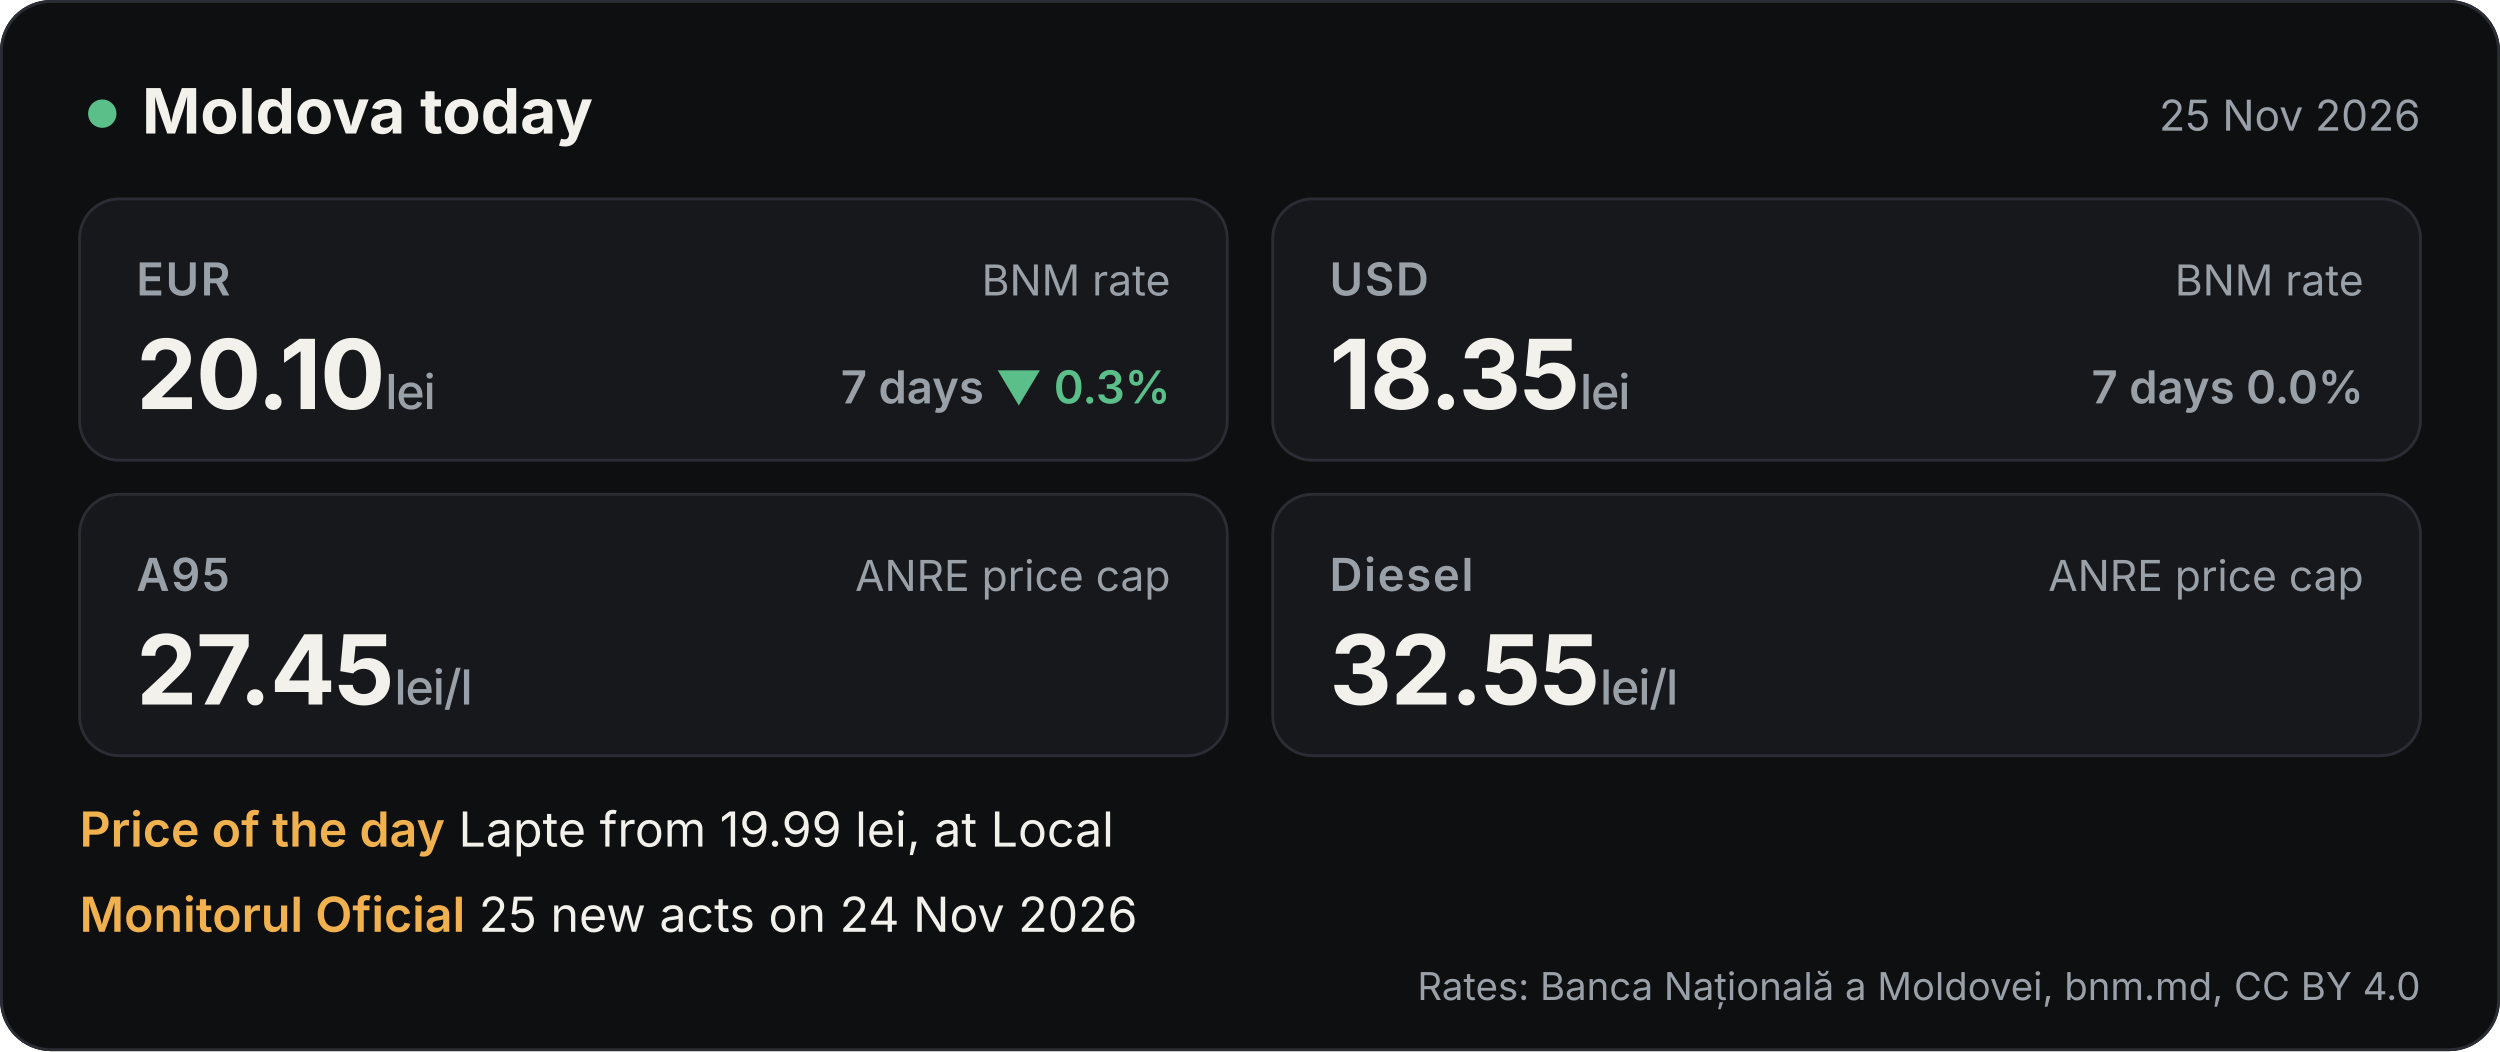
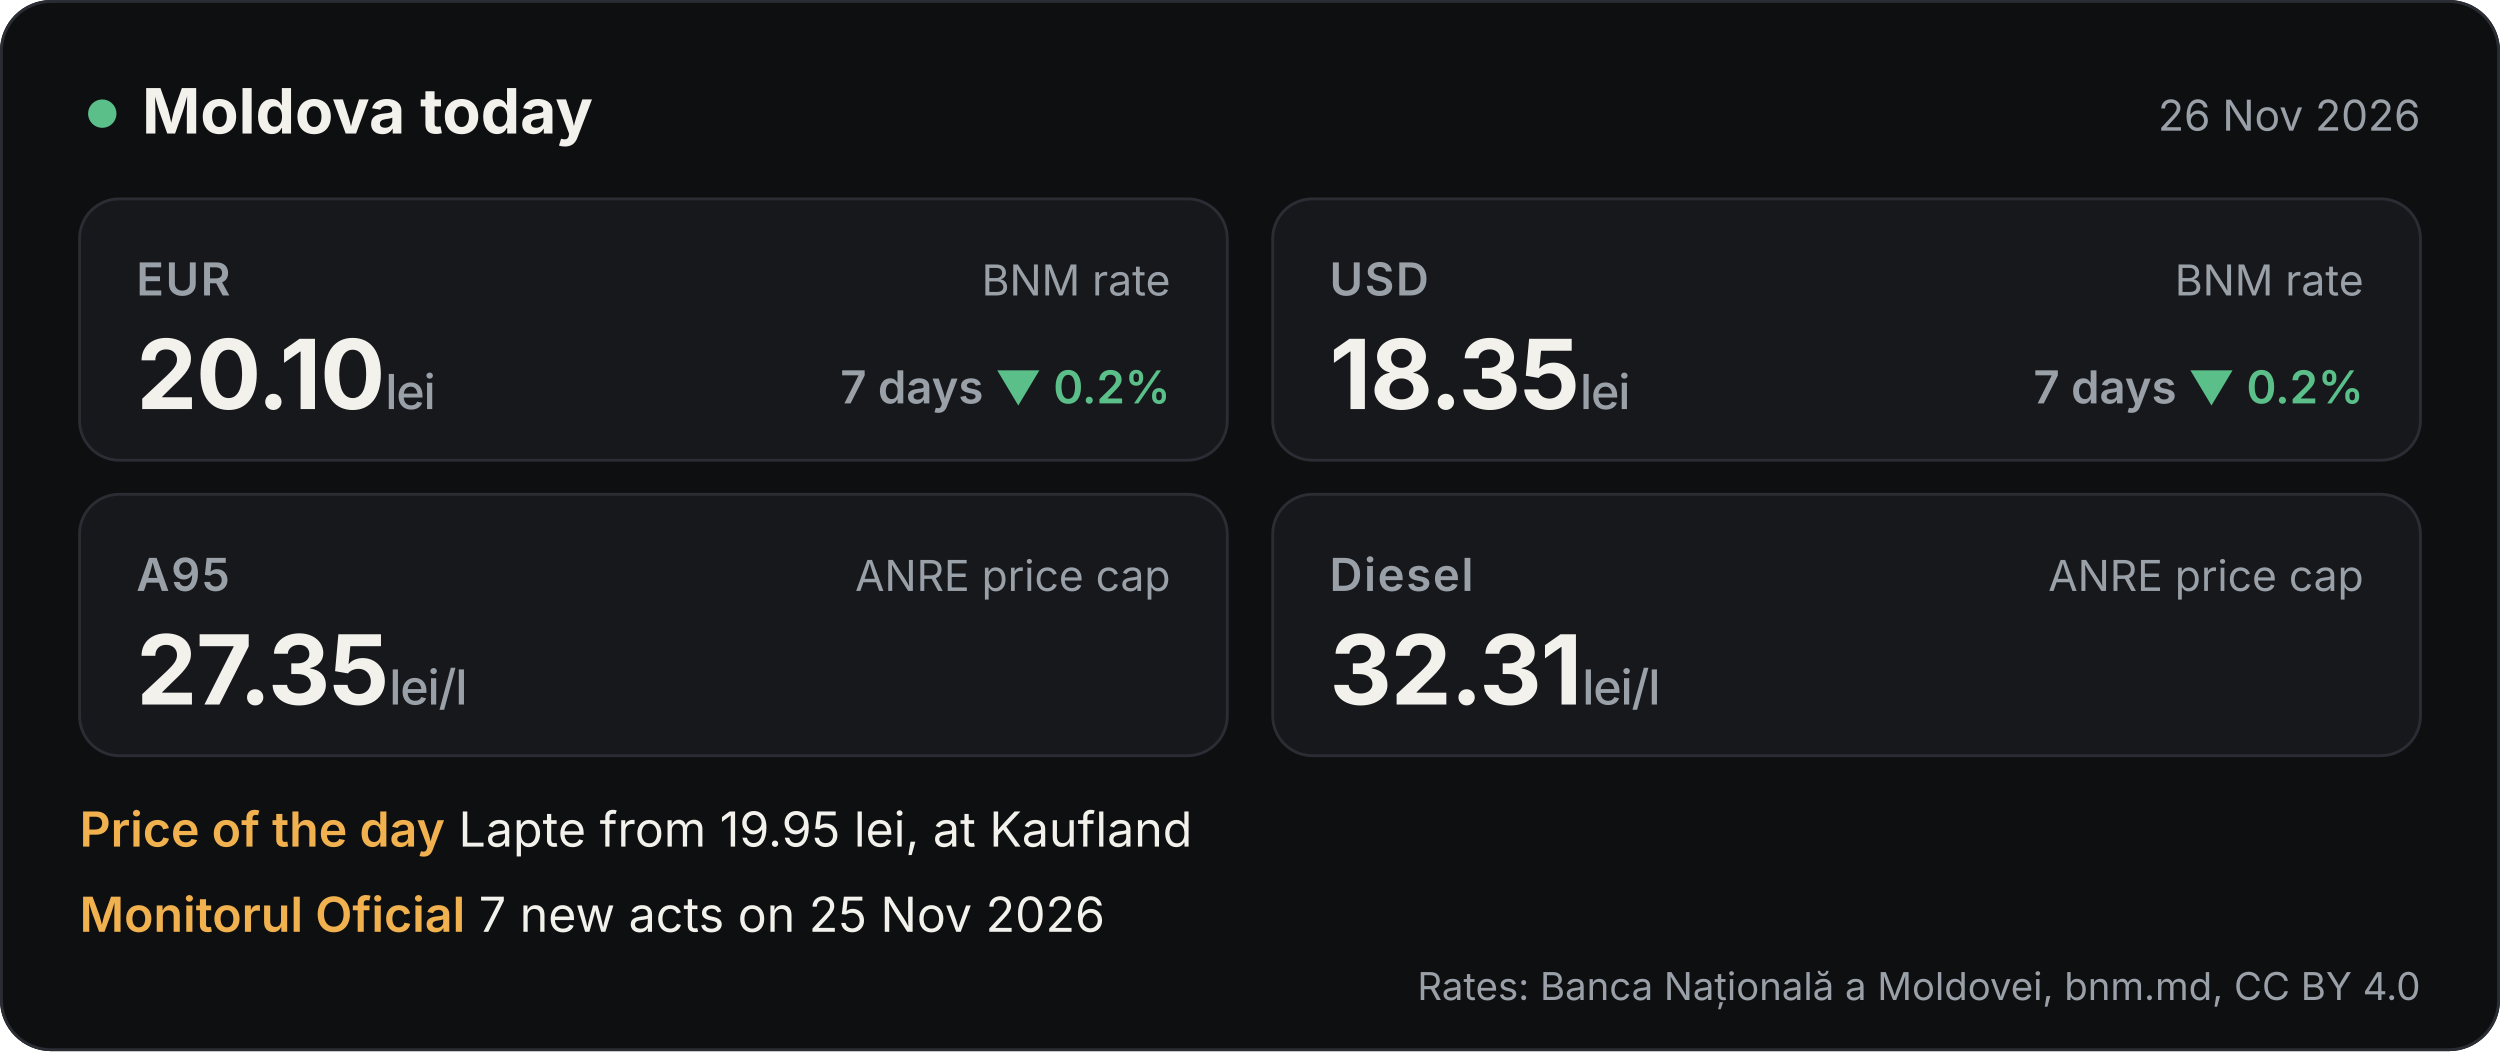
<svg xmlns="http://www.w3.org/2000/svg" width="880" height="370" viewBox="0 0 880 370" role="img" aria-label="Moldova today: EUR 20.0996 lei, USD 18.3466 lei">
  <style>.h{font:700 22px -apple-system,BlinkMacSystemFont,'Segoe UI',Inter,Helvetica,Arial,sans-serif;fill:#F3F1EC}.d{font:400 15px -apple-system,BlinkMacSystemFont,'Segoe UI',Inter,Helvetica,Arial,sans-serif;fill:#9AA0A8}.k{font:600 16px -apple-system,BlinkMacSystemFont,'Segoe UI',Inter,Helvetica,Arial,sans-serif;fill:#9AA0A8;letter-spacing:.6px}.v{font:700 34px -apple-system,BlinkMacSystemFont,'Segoe UI',Inter,Helvetica,Arial,sans-serif;fill:#F3F1EC;letter-spacing:-.4px}.u{font:500 17px -apple-system,BlinkMacSystemFont,'Segoe UI',Inter,Helvetica,Arial,sans-serif;fill:#9AA0A8}.src{font:400 15px -apple-system,BlinkMacSystemFont,'Segoe UI',Inter,Helvetica,Arial,sans-serif;fill:#9AA0A8}.chg{font:600 16px -apple-system,BlinkMacSystemFont,'Segoe UI',Inter,Helvetica,Arial,sans-serif;fill:#9AA0A8}
.row{font:400 17px -apple-system,BlinkMacSystemFont,'Segoe UI',Inter,Helvetica,Arial,sans-serif;fill:#F3F1EC}.acc{fill:#F0B14E;font-weight:600}.foot{font:400 13.5px -apple-system,BlinkMacSystemFont,'Segoe UI',Inter,Helvetica,Arial,sans-serif;fill:#9AA0A8}.tile{animation:in .7s ease-out both}@keyframes in{from{opacity:0;transform:translateY(10px)}to{opacity:1;transform:none}}
.live{fill:#5BBF8A;animation:blink 2s infinite}@keyframes blink{50%{opacity:.25}}@media (prefers-reduced-motion:reduce){*{animation:none!important}}</style>
  <rect width="880" height="370" rx="18" fill="#0E0F11" />
  <rect x=".5" y=".5" width="879" height="369" rx="17.5" fill="none" stroke="#2A2D33" />
  <circle cx="36" cy="40" r="5" class="live" />
  <text x="50" y="47" class="h">Moldova today</text>
-   <text x="852" y="46" class="d" text-anchor="end">25 Nov 2026</text>
+   <text x="852" y="46" class="d" text-anchor="end">26 Nov 2026</text>
  <g class="tile" style="animation-delay:0s">
    <rect x="28" y="70" width="404" height="92" rx="14" fill="#16181B" stroke="#2A2D33" />
    <text x="48" y="104" class="k">EUR</text>
    <text x="48" y="144" class="v">20.10<tspan class="u"> lei</tspan>
    </text>
    <text x="412" y="104" class="src" text-anchor="end">BNM rate</text>
-     <text x="412" y="142" class="chg" text-anchor="end">7 days <tspan fill="#5BBF8A">▼ 0.3%</tspan>
+     <text x="412" y="142" class="chg" text-anchor="end">7 days <tspan fill="#5BBF8A">▼ 0.2%</tspan>
    </text>
  </g>
  <g class="tile" style="animation-delay:0.12s">
    <rect x="448" y="70" width="404" height="92" rx="14" fill="#16181B" stroke="#2A2D33" />
    <text x="468" y="104" class="k">USD</text>
    <text x="468" y="144" class="v">18.35<tspan class="u"> lei</tspan>
    </text>
    <text x="832" y="104" class="src" text-anchor="end">BNM rate</text>
-     <text x="832" y="142" class="chg" text-anchor="end">7 days <tspan fill="#9AA0A8">0.0%</tspan>
+     <text x="832" y="142" class="chg" text-anchor="end">7 days <tspan fill="#5BBF8A">▼ 0.2%</tspan>
    </text>
  </g>
  <g class="tile" style="animation-delay:0.24s">
    <rect x="28" y="174" width="404" height="92" rx="14" fill="#16181B" stroke="#2A2D33" />
    <text x="48" y="208" class="k">A95</text>
-     <text x="48" y="248" class="v">27.45<tspan class="u"> lei/l</tspan>
+     <text x="48" y="248" class="v">27.35<tspan class="u"> lei/l</tspan>
    </text>
    <text x="412" y="208" class="src" text-anchor="end">ANRE price cap</text>
  </g>
  <g class="tile" style="animation-delay:0.36s">
    <rect x="448" y="174" width="404" height="92" rx="14" fill="#16181B" stroke="#2A2D33" />
    <text x="468" y="208" class="k">Diesel</text>
-     <text x="468" y="248" class="v">32.55<tspan class="u"> lei/l</tspan>
+     <text x="468" y="248" class="v">32.31<tspan class="u"> lei/l</tspan>
    </text>
    <text x="832" y="208" class="src" text-anchor="end">ANRE price cap</text>
  </g>
  <text x="28" y="298" class="row">
-     <tspan class="acc">Price of the day</tspan>   Lapte from 19.99 lei, at Local</text>
+     <tspan class="acc">Price of the day</tspan>   Lapte from 19.95 lei, at Kaufland</text>
  <text x="28" y="328" class="row">
-     <tspan class="acc">Monitorul Oficial</tspan>   25 new acts on 24 Nov 2026</text>
+     <tspan class="acc">Monitorul Oficial</tspan>   7 new acts on 25 Nov 2026</text>
  <text x="852" y="352" class="foot" text-anchor="end">Rates: Banca Națională a Moldovei, bnm.md, CC BY 4.0</text>
</svg>
